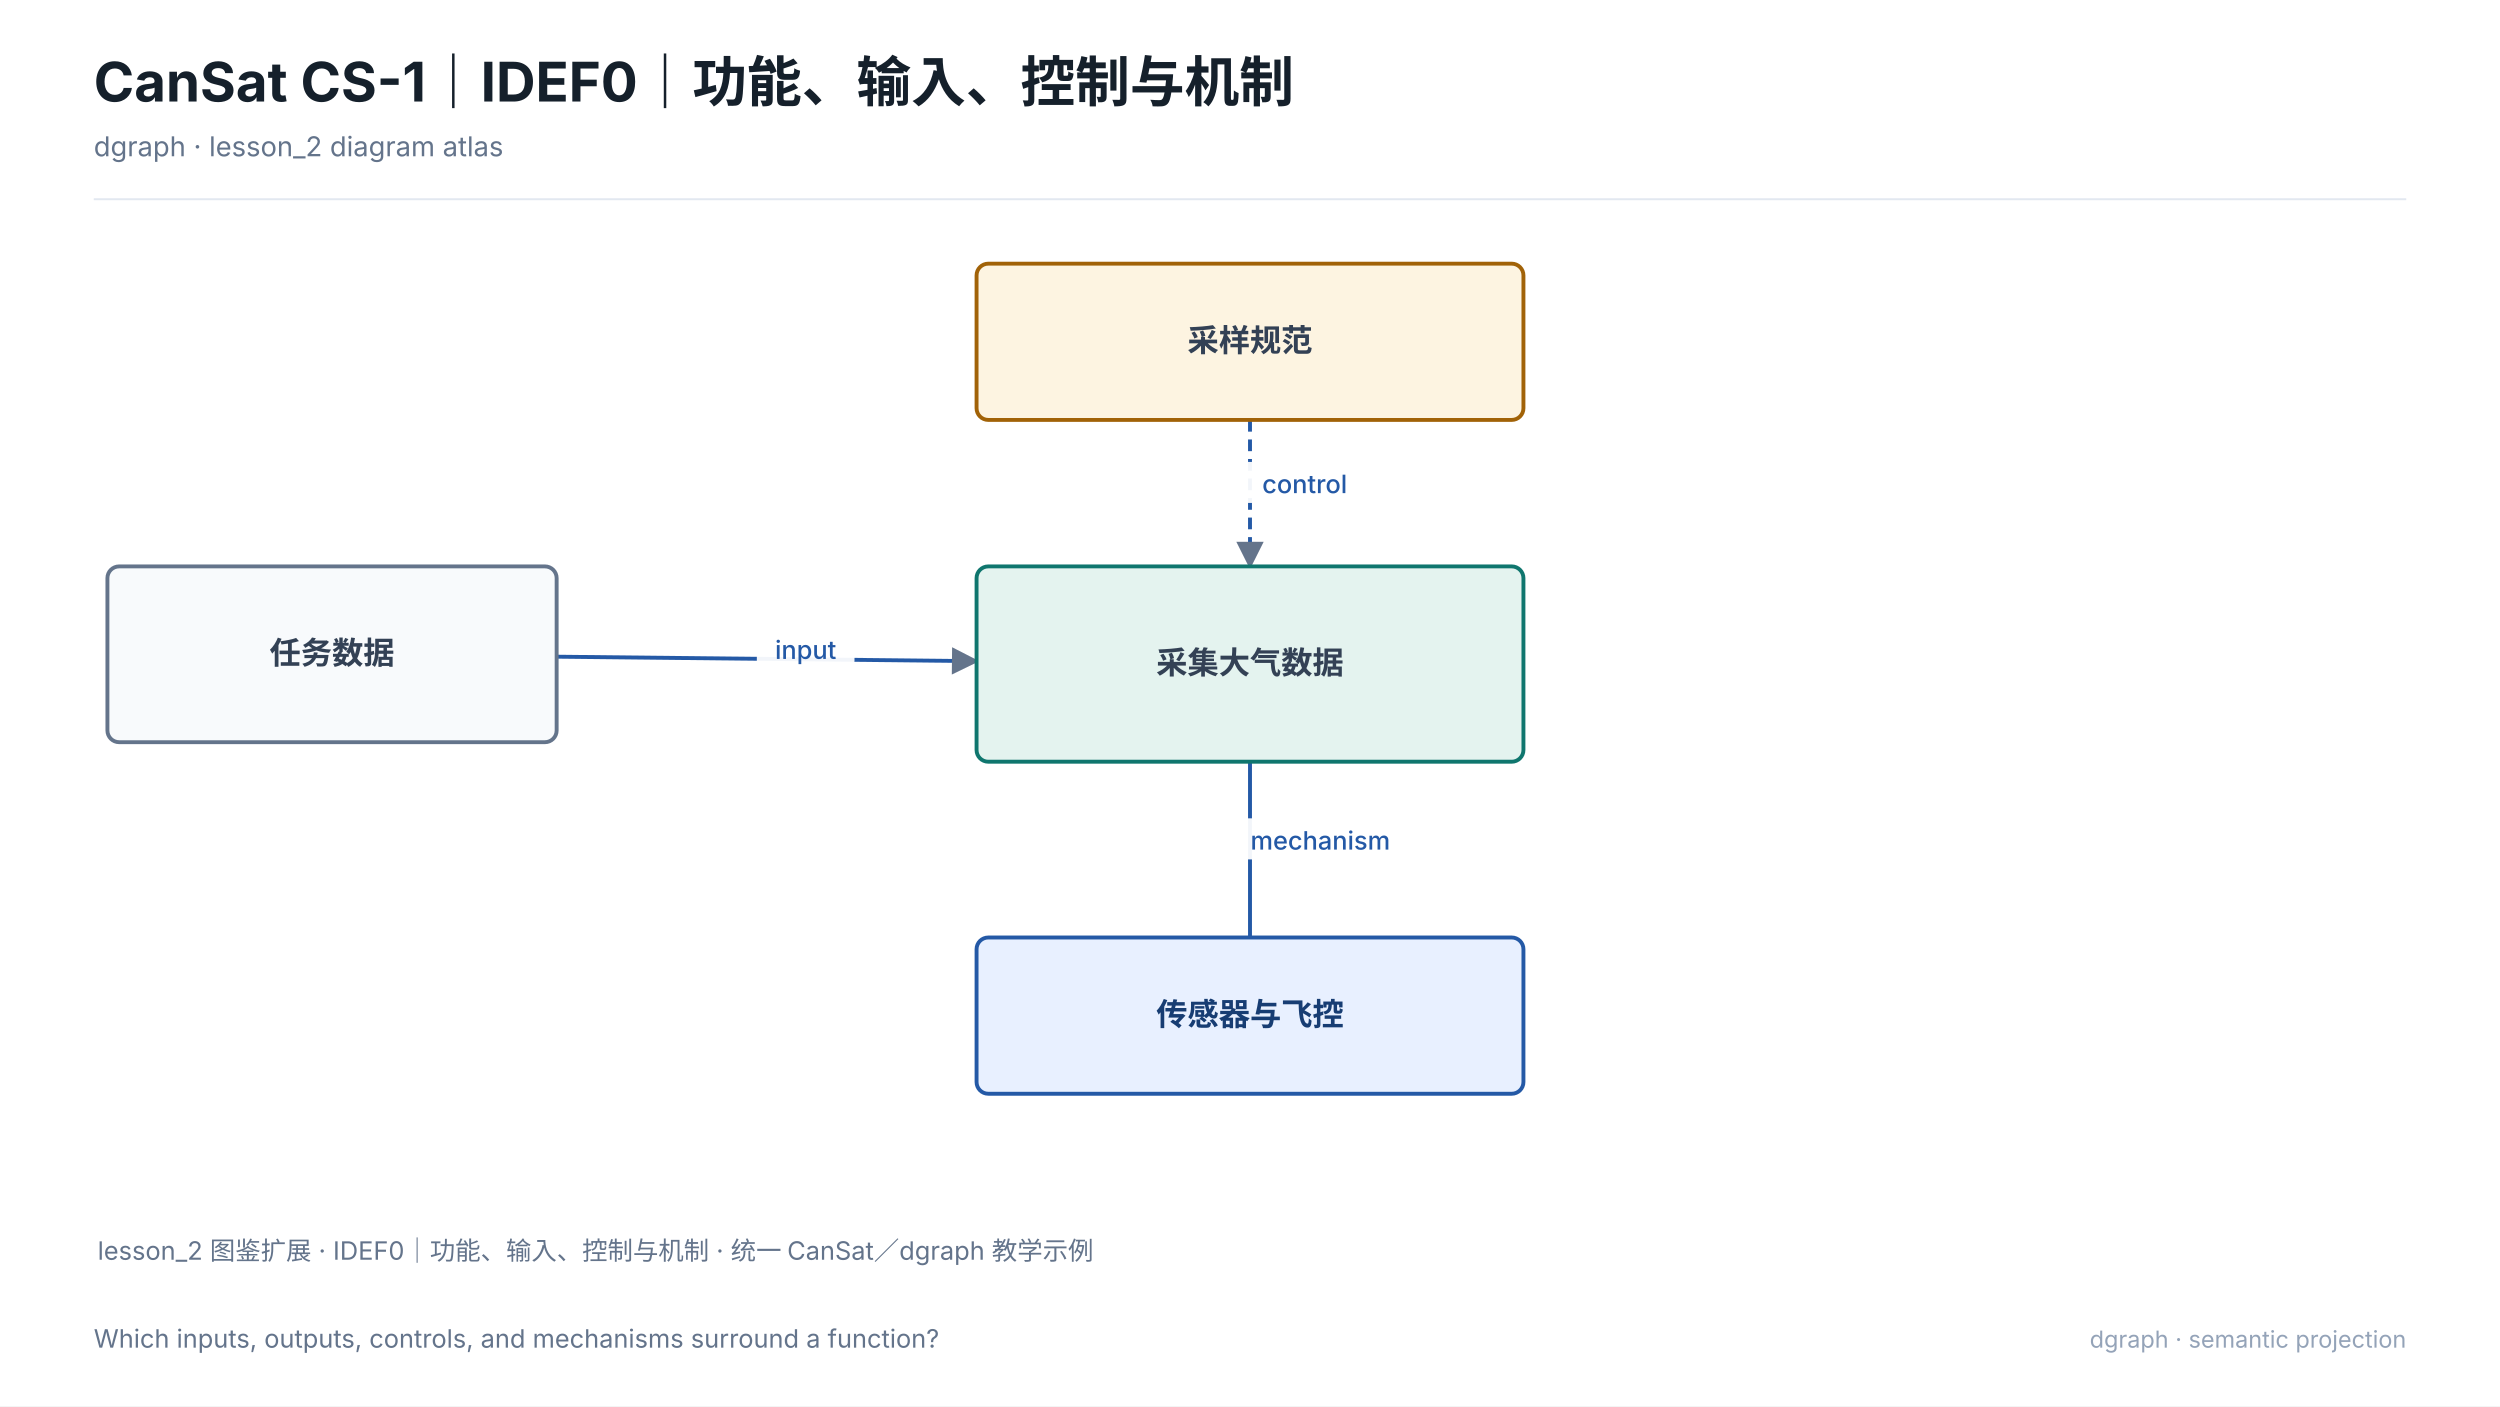
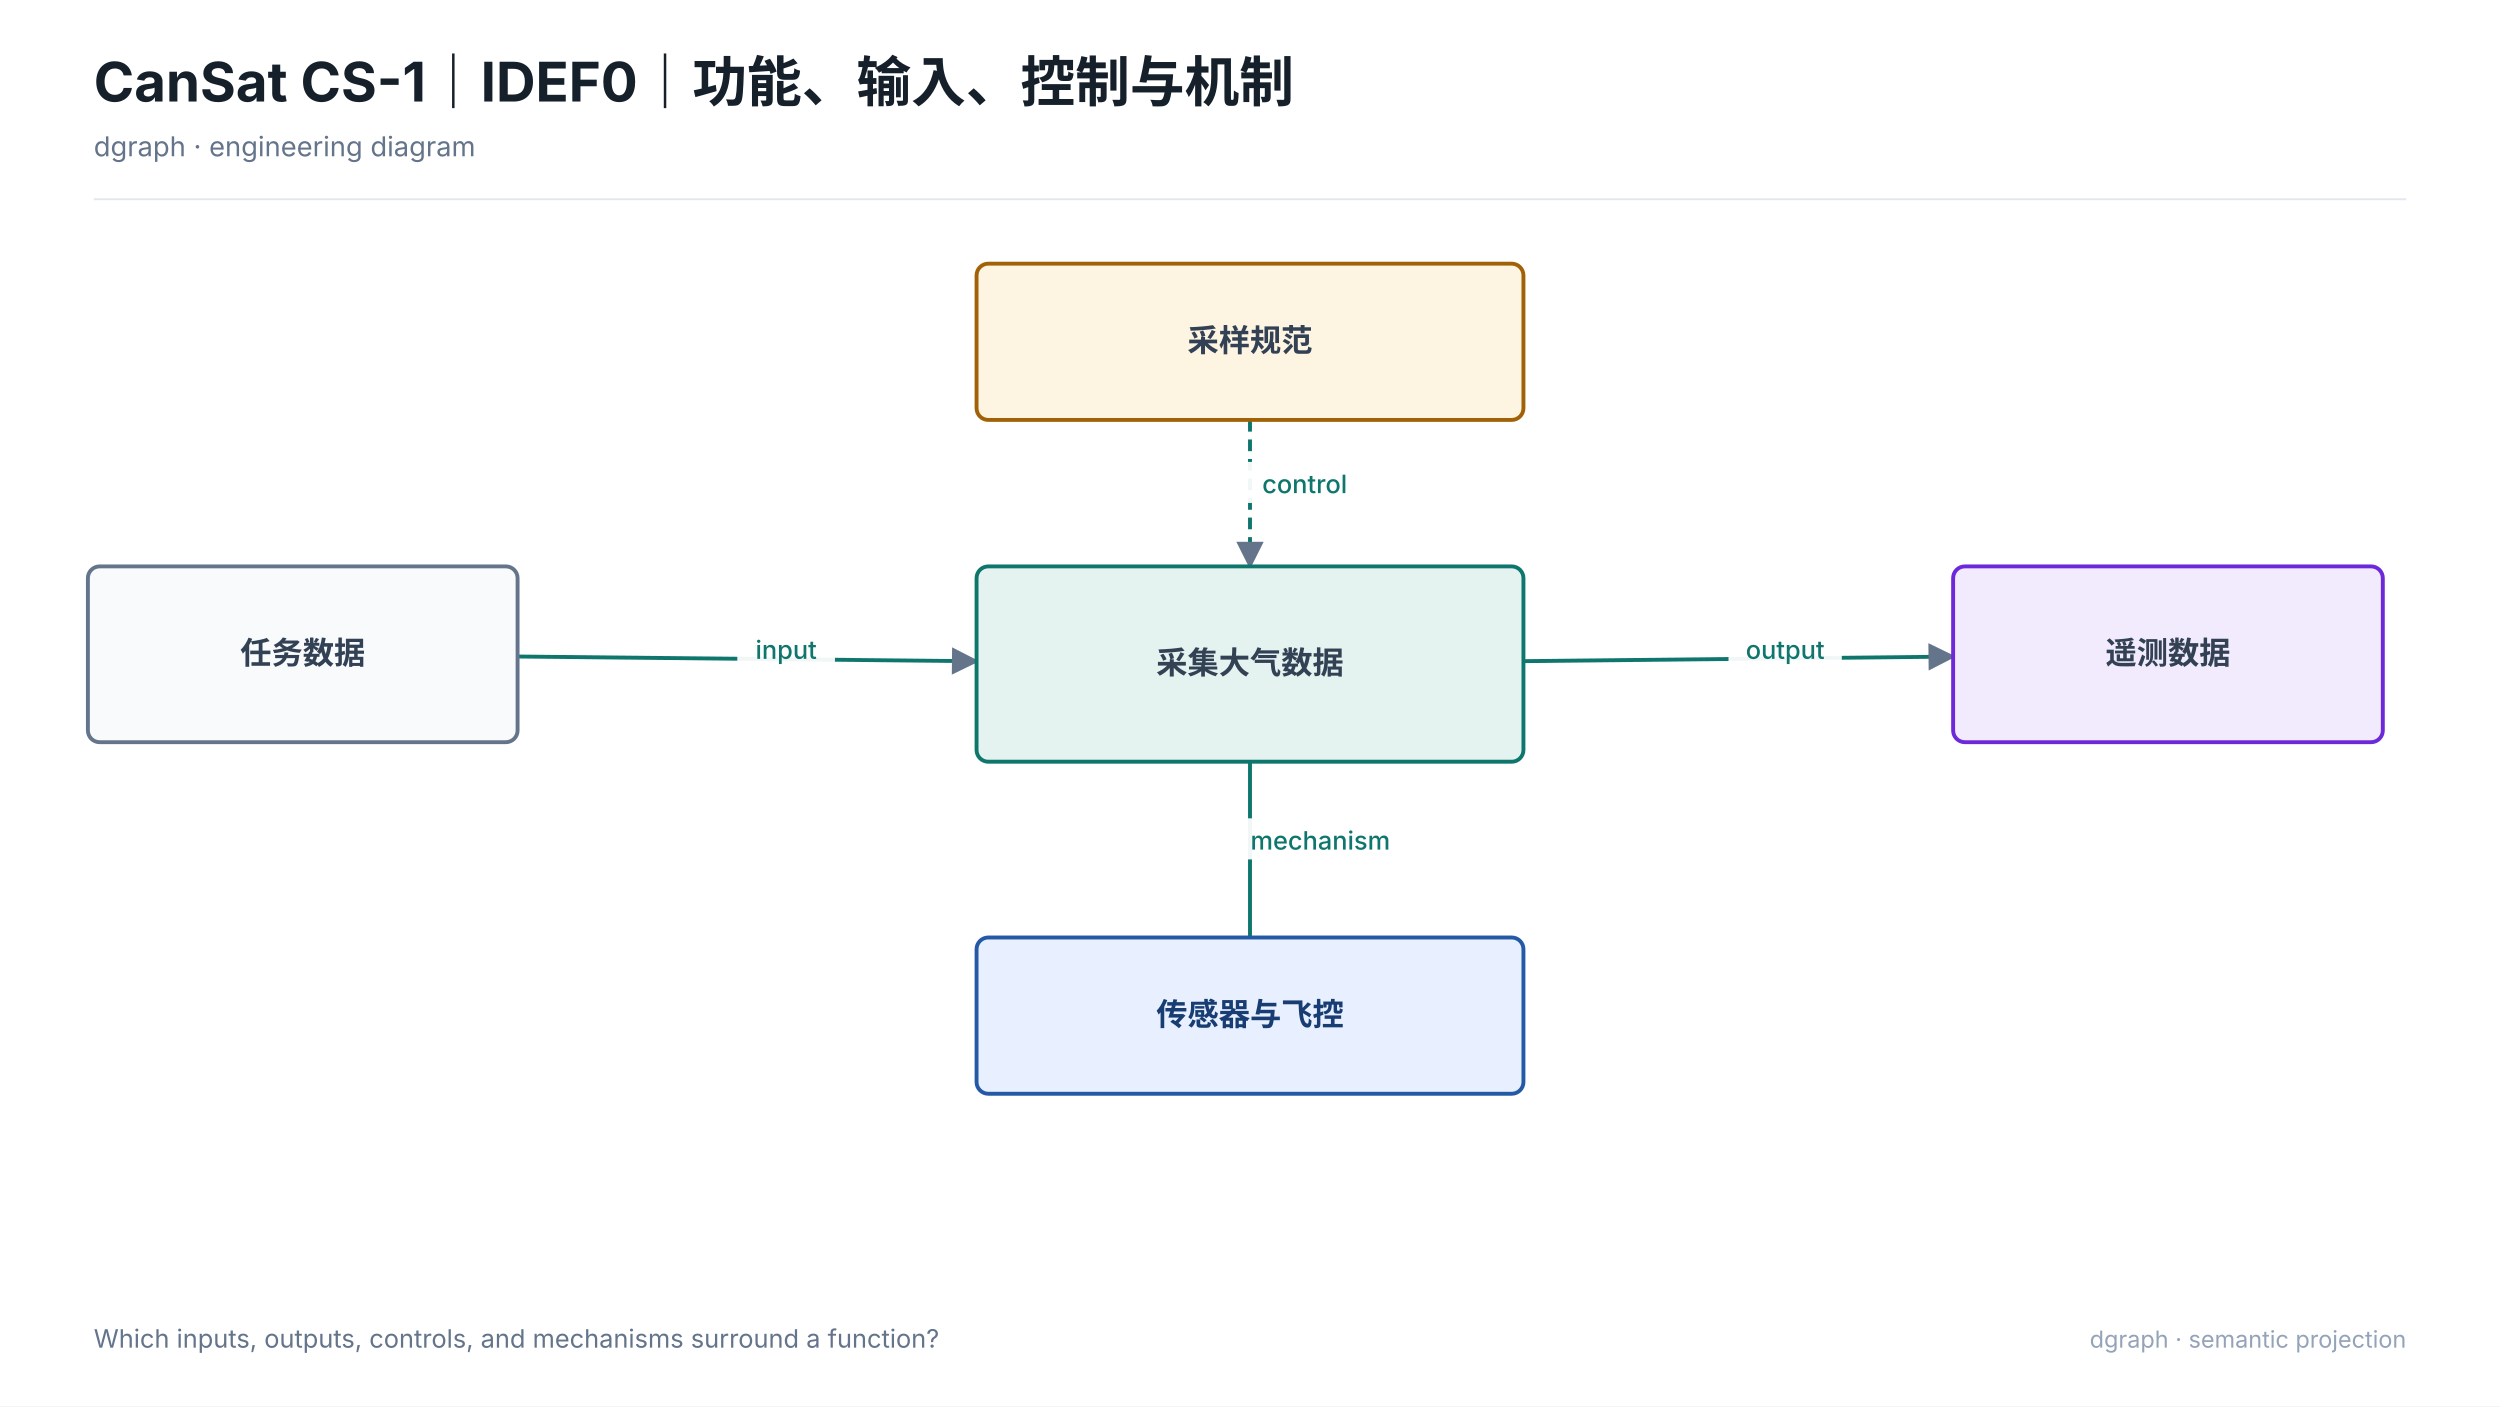
- <svg xmlns="http://www.w3.org/2000/svg" viewBox="0 0 1280 720" width="1280" height="720" font-family="-apple-system, PingFang SC, Hiragino Sans GB, Noto Sans SC, sans-serif">
+ <svg xmlns="http://www.w3.org/2000/svg" viewBox="0 0 1280 720" width="1280" height="720" font-family="-apple-system, PingFang SC, Hiragino Sans GB, Noto Sans SC, sans-serif" data-layout="idef0">
  <defs>
    <marker id="arrow" viewBox="0 0 10 10" refX="9" refY="5" markerWidth="7" markerHeight="7" orient="auto">
      <path d="M 0 0 L 10 5 L 0 10 z" fill="#64748b" />
    </marker>
  </defs>
  <rect width="1280" height="720" fill="#fff" />
  <text x="48" y="52" font-size="28" fill="#15202b" text-anchor="start" font-weight="750">CanSat CS-1｜IDEF0｜功能、输入、控制与机制</text>
-   <text x="48" y="80" font-size="14" fill="#64748b" text-anchor="start" font-weight="400">dgraph · lesson_2 diagram atlas</text>
+   <text x="48" y="80" font-size="14" fill="#64748b" text-anchor="start" font-weight="400">dgraph · engineering diagram</text>
  <line x1="48" y1="102" x2="1232" y2="102" stroke="#e2e8f0" />
-   <path d="M 285,336.223 L 500,338.511" fill="none" stroke="#2459a6" stroke-width="2" stroke-dasharray="None" marker-end="url(#arrow)" />
-   <path d="M 640.0,215 L 640.0,290" fill="none" stroke="#2459a6" stroke-width="2" stroke-dasharray="6 4" marker-end="url(#arrow)" />
-   <path d="M 640.0,480 L 640.0,390" fill="none" stroke="#2459a6" stroke-width="2" stroke-dasharray="None" marker-end="none" />
-   <g data-node-id="n0" data-source-id="Lesson2.se-idef0.n0" data-kind="block">
-     <rect x="55" y="290" width="230" height="90" rx="6" fill="#f8fafc" stroke="#64748b" stroke-width="2" />
-     <text x="170.0" y="340.0" font-size="16" fill="#334155" text-anchor="middle" font-weight="600">任务数据</text>
+   <path d="M 265,336.134 L 500,338.557" fill="none" stroke="#0f766e" stroke-width="2" stroke-dasharray="None" marker-end="url(#arrow)" />
+   <path d="M 640.0,215 L 640.0,290" fill="none" stroke="#0f766e" stroke-width="2" stroke-dasharray="6 4" marker-end="url(#arrow)" />
+   <path d="M 640.0,480 L 640.0,390" fill="none" stroke="#0f766e" stroke-width="2" stroke-dasharray="None" marker-end="none" />
+   <path d="M 780,338.511 L 1000,336.17" fill="none" stroke="#0f766e" stroke-width="2" stroke-dasharray="None" marker-end="url(#arrow)" />
+   <g data-node-id="n0" data-source-id="Example.se-idef0.n0" data-kind="block">
+     <rect x="45" y="290" width="220" height="90" rx="6" fill="#f8fafc" stroke="#64748b" stroke-width="2" />
+     <text x="155.0" y="340.0" font-size="16" fill="#334155" text-anchor="middle" font-weight="600">任务数据</text>
  </g>
-   <g data-node-id="n1" data-source-id="Lesson2.se-idef0.n1" data-kind="block">
+   <g data-node-id="n1" data-source-id="Example.se-idef0.n1" data-kind="block">
    <rect x="500" y="290" width="280" height="100" rx="6" fill="#e4f3ef" stroke="#0f766e" stroke-width="2" />
    <text x="640.0" y="345.0" font-size="16" fill="#334155" text-anchor="middle" font-weight="600">采集大气数据</text>
  </g>
-   <g data-node-id="n2" data-source-id="Lesson2.se-idef0.n2" data-kind="block">
+   <g data-node-id="n2" data-source-id="Example.se-idef0.n2" data-kind="block">
    <rect x="500" y="135" width="280" height="80" rx="6" fill="#fdf4e1" stroke="#a16207" stroke-width="2" />
    <text x="640.0" y="180.0" font-size="16" fill="#334155" text-anchor="middle" font-weight="600">采样规范</text>
  </g>
-   <g data-node-id="n3" data-source-id="Lesson2.se-idef0.n3" data-kind="block">
+   <g data-node-id="n3" data-source-id="Example.se-idef0.n3" data-kind="block">
    <rect x="500" y="480" width="280" height="80" rx="6" fill="#e8f0ff" stroke="#2459a6" stroke-width="2" />
    <text x="640.0" y="525.0" font-size="16" fill="#173d73" text-anchor="middle" font-weight="600">传感器与飞控</text>
  </g>
-   <rect x="387.5" y="321.367" width="50" height="21" rx="4" fill="#fff" fill-opacity=".94" />
-   <text x="412.5" y="337.367" font-size="13" fill="#2459a6" text-anchor="middle" font-weight="500">input</text>
+   <g data-node-id="n4" data-source-id="Example.se-idef0.n4" data-kind="block">
+     <rect x="1000" y="290" width="220" height="90" rx="6" fill="#f1ebfd" stroke="#6d28d9" stroke-width="2" />
+     <text x="1110.0" y="340.0" font-size="16" fill="#334155" text-anchor="middle" font-weight="600">遥测数据</text>
+   </g>
+   <rect x="377.5" y="321.345" width="50" height="21" rx="4" fill="#fff" fill-opacity=".94" />
+   <text x="402.5" y="337.345" font-size="13" fill="#0f766e" text-anchor="middle" font-weight="500">input</text>
  <rect x="635.0" y="236.5" width="66" height="21" rx="4" fill="#fff" fill-opacity=".94" />
-   <text x="668.0" y="252.5" font-size="13" fill="#2459a6" text-anchor="middle" font-weight="500">control</text>
+   <text x="668.0" y="252.5" font-size="13" fill="#0f766e" text-anchor="middle" font-weight="500">control</text>
  <rect x="635.0" y="419.0" width="82" height="21" rx="4" fill="#fff" fill-opacity=".94" />
-   <text x="676.0" y="435.0" font-size="13" fill="#2459a6" text-anchor="middle" font-weight="500">mechanism</text>
-   <text x="50" y="645" font-size="13" fill="#64748b" text-anchor="start" font-weight="400">lesson_2 图鉴扩展 · IDEF0｜功能、输入、控制与机制 · 统一 CanSat／dgraph 教学示例</text>
+   <text x="676.0" y="435.0" font-size="13" fill="#0f766e" text-anchor="middle" font-weight="500">mechanism</text>
+   <rect x="885.0" y="321.34" width="58" height="21" rx="4" fill="#fff" fill-opacity=".94" />
+   <text x="914.0" y="337.34" font-size="13" fill="#0f766e" text-anchor="middle" font-weight="500">output</text>
  <text x="48" y="690" font-size="13" fill="#64748b" text-anchor="start" font-weight="400">Which inputs, outputs, controls, and mechanisms surround a function?</text>
  <text x="1232" y="690" font-size="12" fill="#94a3b8" text-anchor="end" font-weight="400">dgraph · semantic projection</text>
</svg>
